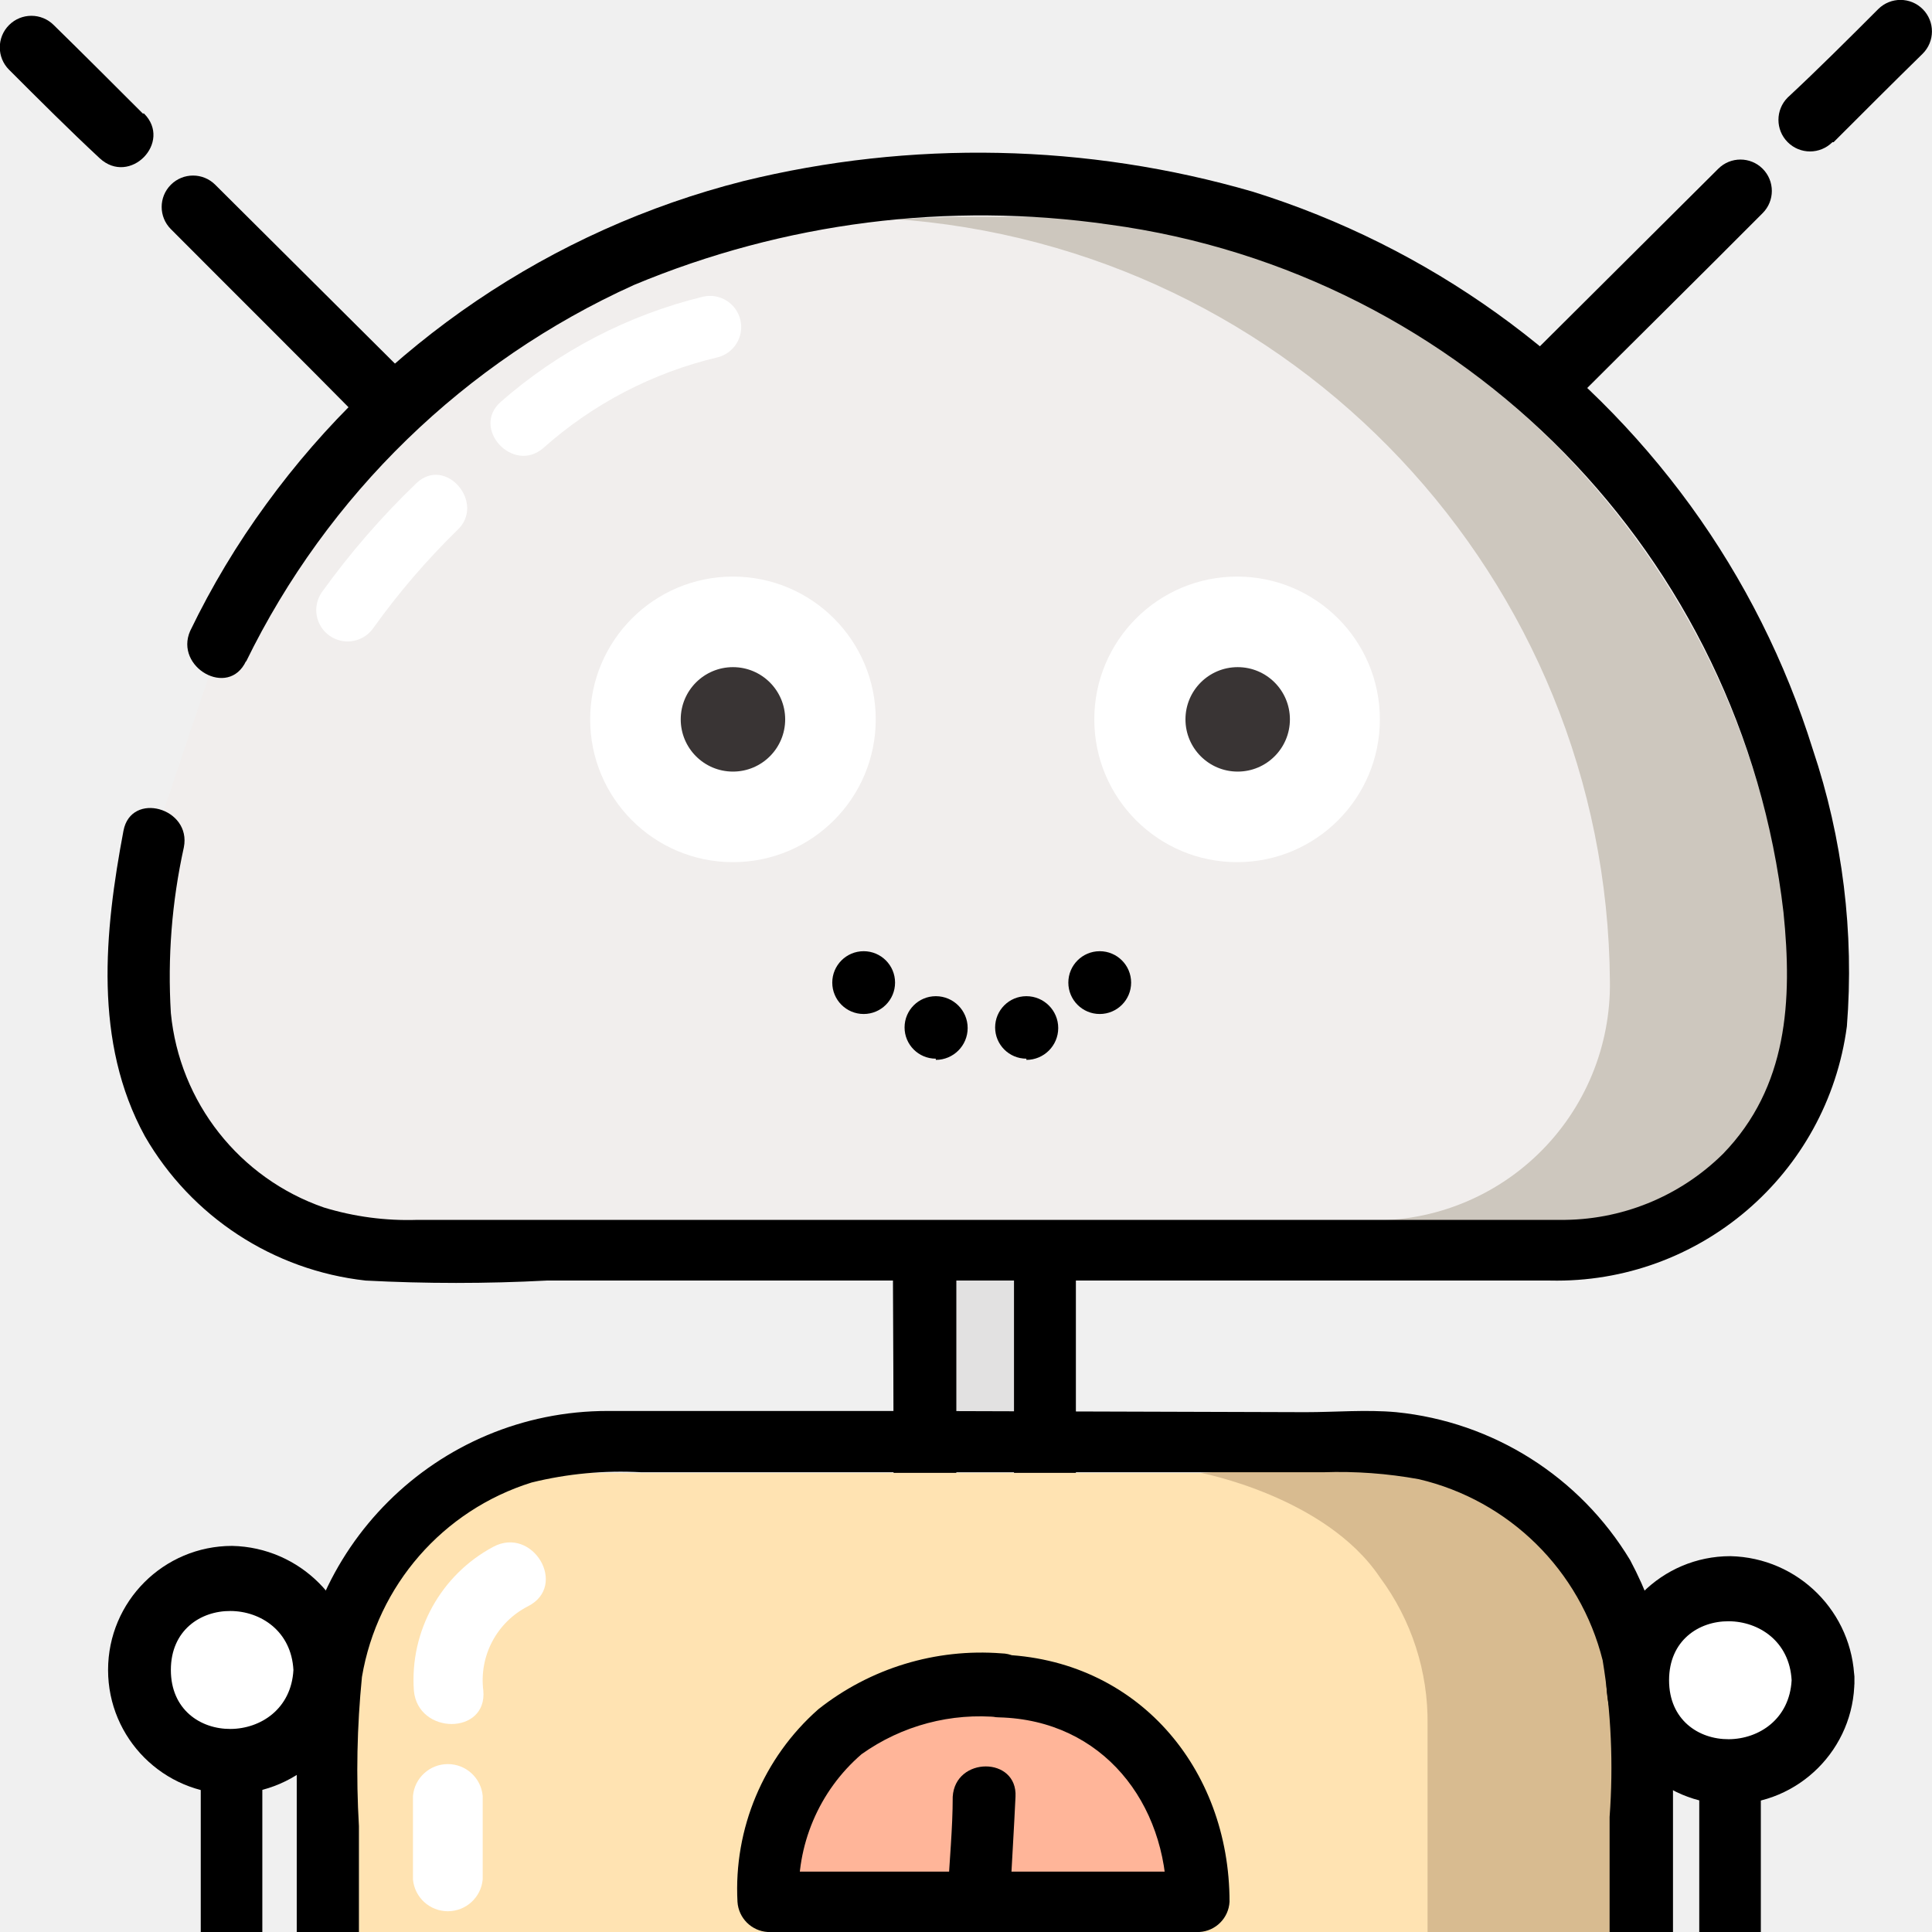
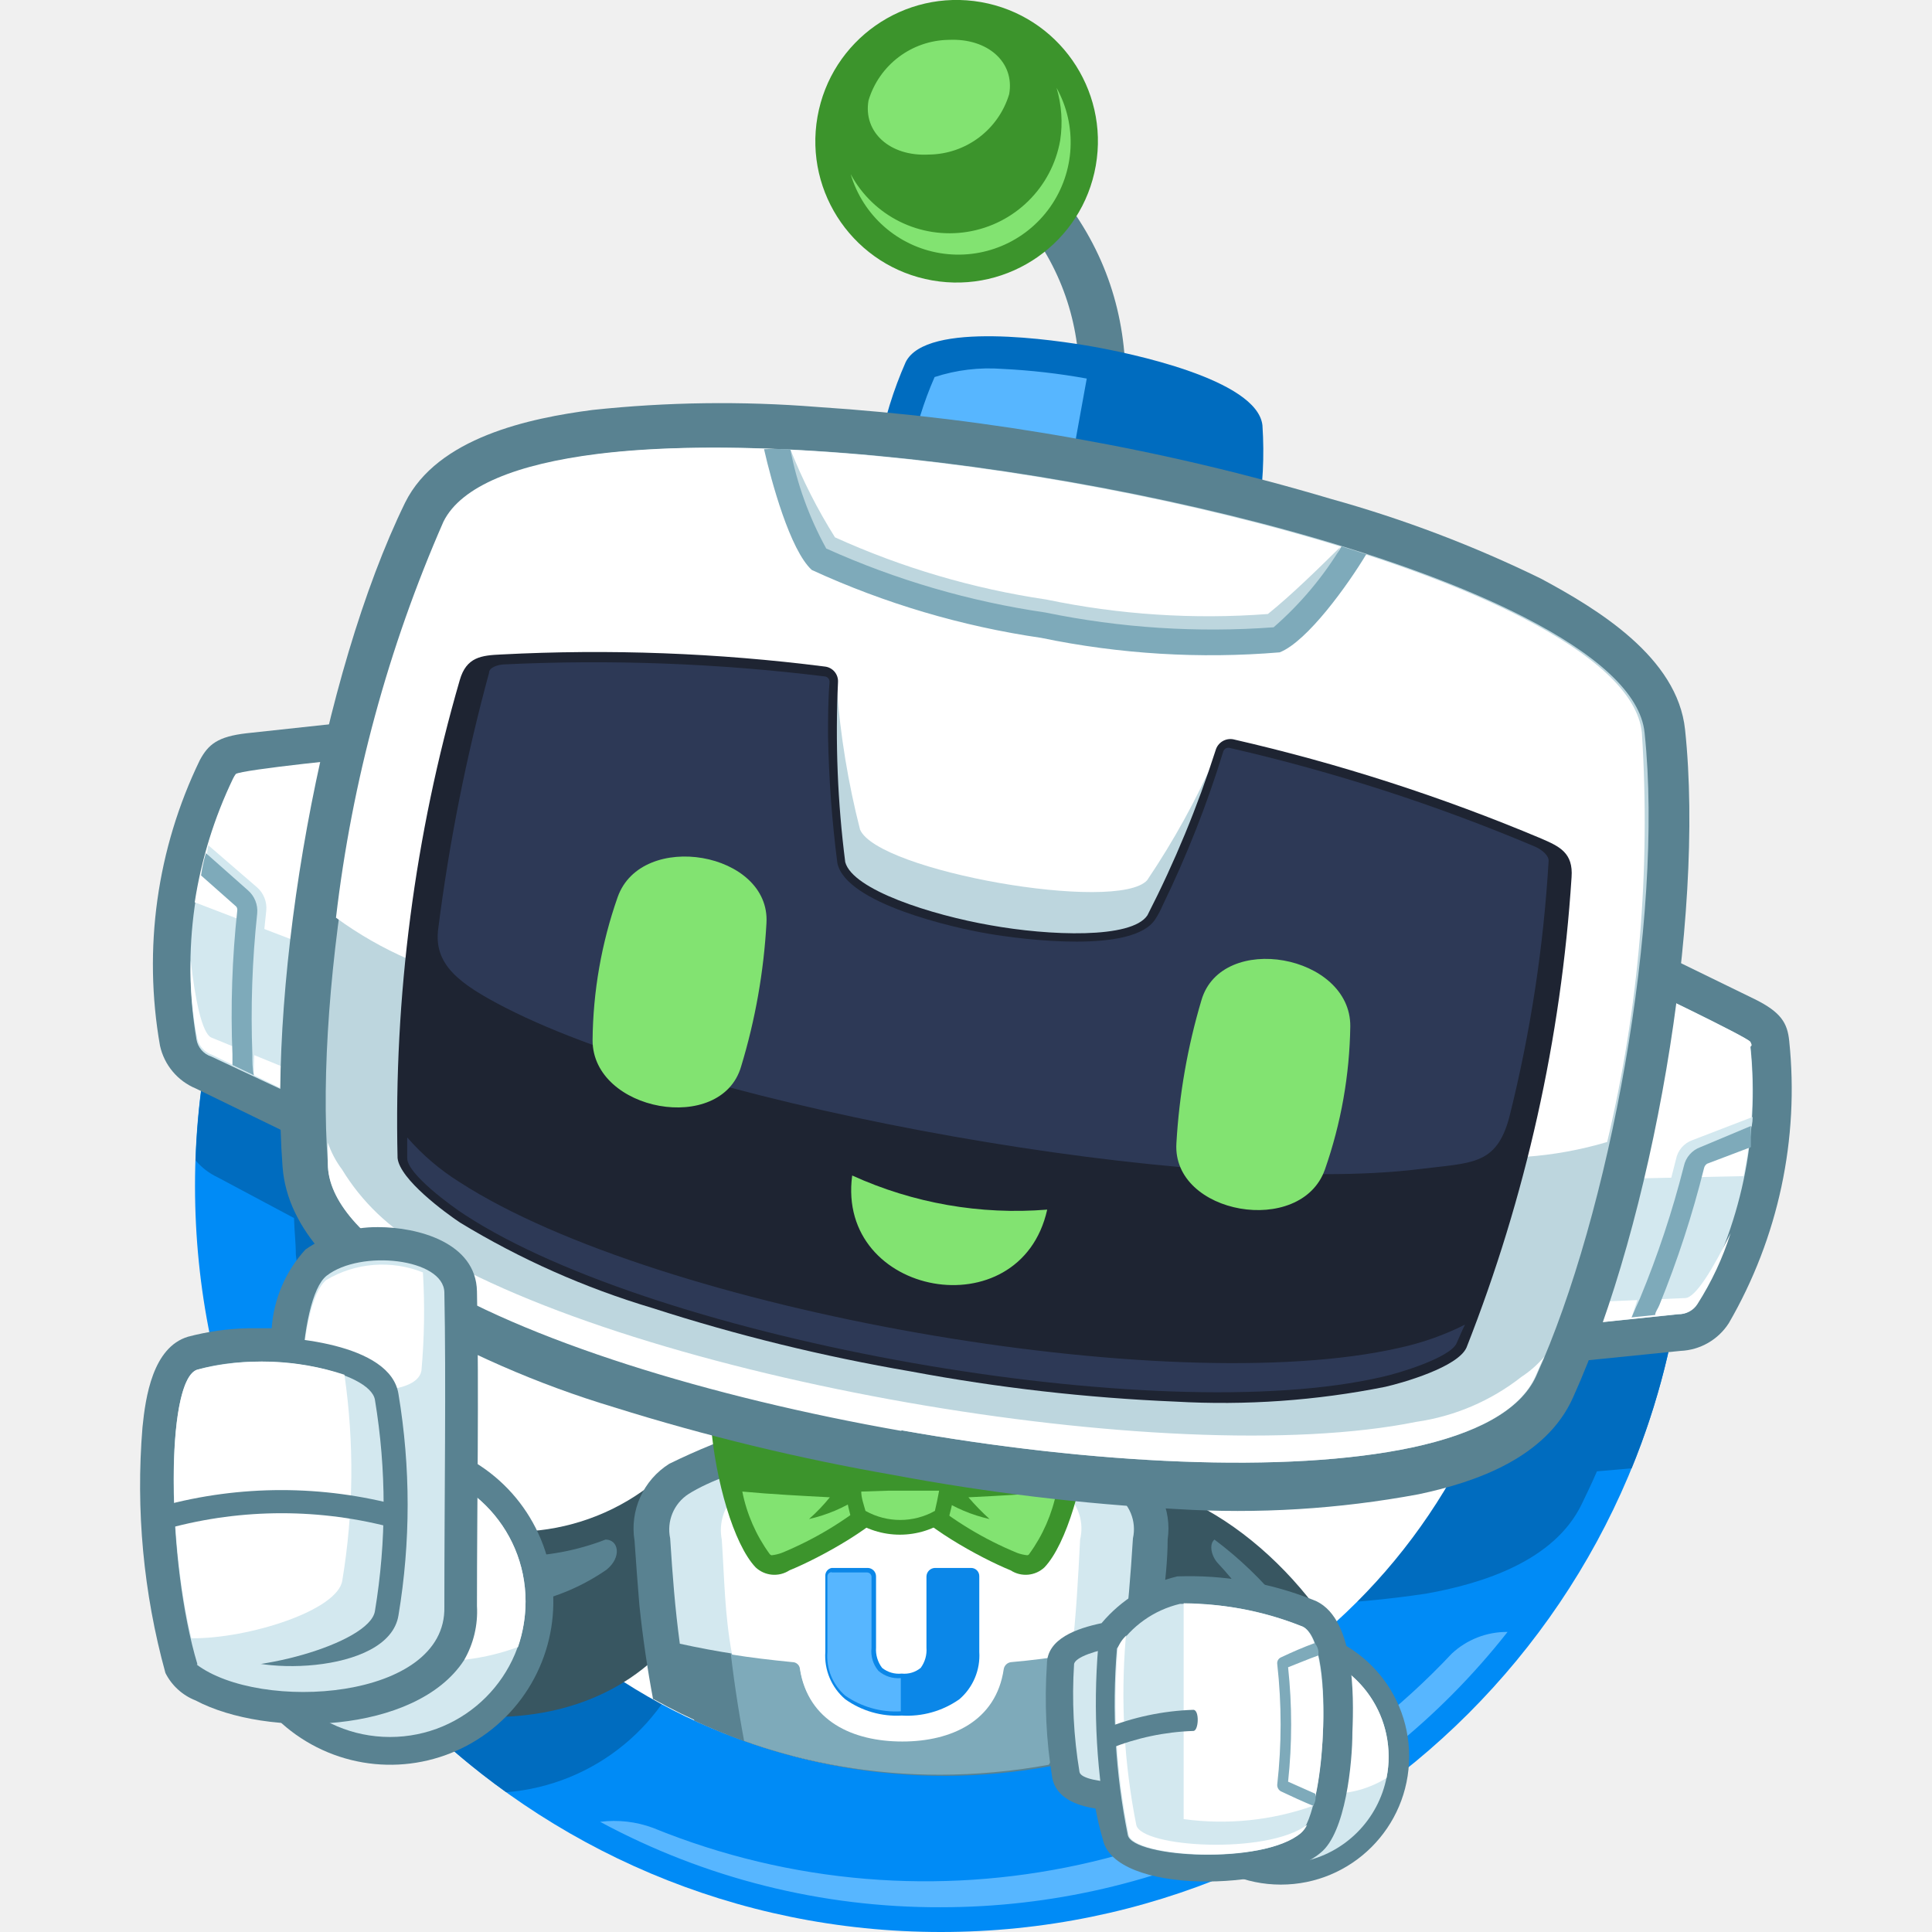
<svg xmlns="http://www.w3.org/2000/svg" viewBox="0 0 64 64">
  <defs>
-     <style>.a{isolation:isolate;}.b{fill:#e2e1e1;}.c{fill:#ffe3b2;}.d{fill:#d8bb90;}.e{fill:#ffb599;}.f{fill:#fff;}.g{fill:#f1eeed;}.h{fill:#393434;}.i{mix-blend-mode:multiply;}.j{fill:#d9d5cc;}</style>
+     <style>.cls-1{fill:none;}.cls-2{fill:#008bf6;}.cls-10,.cls-11,.cls-12,.cls-13,.cls-14,.cls-15,.cls-2,.cls-3,.cls-4,.cls-5,.cls-6,.cls-7,.cls-8,.cls-9{fill-rule:evenodd;}.cls-3{fill:#57b6ff;}.cls-4{fill:#006cbf;}.cls-5{fill:#fff;}.cls-6{fill:#385661;}.cls-7{fill:#598291;}.cls-8{fill:#d3e8ef;}.cls-9{fill:#7eaaba;}.cls-10{fill:#0b87e8;}.cls-11{fill:#3c942c;}.cls-12{fill:#82e371;}.cls-13{fill:#bdd6de;}.cls-14{fill:#1e2432;}.cls-15{fill:#2d3956;}</style>
  </defs>
-   <g class="a">
-     <path class="b" d="M32.78,56.24h-.3a1.83,1.83,0,0,1-1.82-1.82V36.89a1.82,1.82,0,0,1,1.82-1.82h.3a1.83,1.83,0,0,1,1.83,1.82V54.42A1.85,1.85,0,0,1,32.78,56.24Z" transform="translate(0)" />
-     <path d="M32.78,55.2c-1.29,0-1.1-1-1.1-2V38.76a6.32,6.32,0,0,1,.06-2.17c.42-.9,1.69-.49,1.85.32a3.47,3.47,0,0,1,0,.72V52.41c0,.76.32,2.7-.81,2.79-1.31.12-1.33,2.2,0,2.08,2-.16,2.86-1.66,2.86-3.51V37.6c0-1.75-.71-3.43-2.72-3.57a3,3,0,0,0-3.32,3.2c-.05,3.6,0,7.2,0,10.82v5.63c0,2,.95,3.6,3.18,3.6A1,1,0,0,0,32.78,55.2Z" transform="translate(0)" />
-     <path class="c" d="M17.48,48.79H47.72a5.68,5.68,0,0,1,5.68,5.68V64a0,0,0,0,1,0,0H11.79a0,0,0,0,1,0,0V54.47a5.68,5.68,0,0,1,5.68-5.68Z" />
-     <path class="d" d="M39.77,48.79s4.14.78,5.94,3.46a8,8,0,0,1,1.58,4.89V64h6.12l.37-10.4-2.11-3.31-2.77-2Z" transform="translate(0)" />
-     <path d="M30.22,46.74c-3.37,0-6.73,0-10.08,0A10.3,10.3,0,0,0,9.83,57c0,1.89,0,3.8,0,5.7,0,.44,0,.89,0,1.34h2.06V60.49a31.28,31.28,0,0,1,.1-4.94,8.17,8.17,0,0,1,5.62-6.44,12.33,12.33,0,0,1,3.63-.34h22.6A14.79,14.79,0,0,1,47,49a8.21,8.21,0,0,1,6.09,6,22,22,0,0,1,.23,5.19V64h2.1V58.18A12.26,12.26,0,0,0,54,51.68a10.24,10.24,0,0,0-7.75-4.9c-1-.09-2,0-3,0Z" transform="translate(0)" />
-     <path class="e" d="M33.18,55.81H32.07a6.63,6.63,0,0,0-6.6,6.6V63h14.3v-.55A6.62,6.62,0,0,0,33.18,55.81Z" transform="translate(0)" />
-     <path d="M33.18,54.77a8.69,8.69,0,0,0-6.07,1.85A7.94,7.94,0,0,0,24.43,63a1.07,1.07,0,0,0,1,1h14.3a1.06,1.06,0,0,0,1-1c0-4.43-3.07-8.07-7.63-8.19a1,1,0,0,0,0,2.08c3.43.09,5.55,2.84,5.55,6.11l1-1H25.47l1,1a6,6,0,0,1,2.07-4.89,6.75,6.75,0,0,1,4.6-1.22A1,1,0,0,0,33.18,54.77Z" transform="translate(0)" />
-     <path d="M33.47,62.72c.05-1.06.12-2.12.17-3.2.07-1.34-2-1.34-2.08,0,0,1.06-.11,2.12-.16,3.2-.07,1.34,2,1.34,2.07,0Z" transform="translate(0)" />
-     <circle class="f" cx="7.69" cy="55.32" r="3.07" />
-     <path d="M9.72,55.32c-.14,2.58-4.06,2.63-4.06,0s3.92-2.58,4.06,0c.06,1.34,2.14,1.34,2.07,0a4.19,4.19,0,0,0-4.1-4.11,4.11,4.11,0,1,0,0,8.22,4.17,4.17,0,0,0,4.1-4.11C11.86,54,9.78,54,9.72,55.32Z" transform="translate(0)" />
-     <path class="g" d="M7.25,21.41A26.87,26.87,0,0,1,31.38,6.19H33.5A26.84,26.84,0,0,1,60.26,32.94h0a8.54,8.54,0,0,1-8.52,8.52H13.13a8.54,8.54,0,0,1-8.51-8.52h0a27,27,0,0,1,.48-5.12" transform="translate(0)" />
-     <path d="M8.15,21.92A26.4,26.4,0,0,1,21,9.44a29.84,29.84,0,0,1,15.75-2A26,26,0,0,1,59.08,30.22c.3,2.93.14,5.79-2,8a7.57,7.57,0,0,1-5.42,2.19c-2.06,0-4.11,0-6.16,0H13.82A9.51,9.51,0,0,1,10.73,40a7.59,7.59,0,0,1-5.07-6.44,19.86,19.86,0,0,1,.43-5.49c.26-1.31-1.75-1.87-2-.55-.63,3.34-1,7,.71,10.12a9.67,9.67,0,0,0,7.31,4.78,57.17,57.17,0,0,0,6,0H51.35a9.7,9.7,0,0,0,9.83-8.42,23.11,23.11,0,0,0-1.13-9.18A27.84,27.84,0,0,0,56,16.75,28.39,28.39,0,0,0,41.5,6.35,32.64,32.64,0,0,0,24.62,6a28.07,28.07,0,0,0-15.8,10.7,27,27,0,0,0-2.52,4.2c-.53,1.2,1.27,2.24,1.85,1Z" transform="translate(0)" />
-     <path d="M28.61,33.59a1,1,0,0,0,0-2.08,1,1,0,0,0,0,2.08Z" transform="translate(0)" />
-     <path d="M31,35.11A1,1,0,0,0,31,33a1,1,0,0,0,0,2.07Z" transform="translate(0)" />
-     <path d="M34,35.11A1,1,0,0,0,34,33a1,1,0,0,0,0,2.07Z" transform="translate(0)" />
-     <path d="M36.43,33.59a1,1,0,0,0,0-2.08,1,1,0,0,0,0,2.08Z" transform="translate(0)" />
-     <circle class="f" cx="40.98" cy="23.83" r="4.73" />
-     <path class="h" d="M41,25.56a1.73,1.73,0,0,0,0-3.46,1.73,1.73,0,0,0,0,3.46Z" transform="translate(0)" />
-     <circle class="f" cx="24.28" cy="23.83" r="4.73" />
-     <path class="h" d="M24.28,25.56a1.73,1.73,0,0,0,0-3.46,1.73,1.73,0,0,0,0,3.46Z" transform="translate(0)" />
-     <path d="M4.73,3.76c-1-1-2-2-2.95-2.93A1,1,0,0,0,.3,2.31c1,1,2,2,3,2.93s2.42-.53,1.47-1.48Z" transform="translate(0)" />
-     <path d="M13.52,12.48,7.13,6.12A1,1,0,0,0,5.66,7.59C7.78,9.72,9.92,11.84,12.05,14c.94.95,2.42-.53,1.47-1.48Z" transform="translate(0)" />
-     <path d="M60.74,4.71c1-1,2-2,2.95-2.93A1,1,0,0,0,62.22.3c-1,1-2,2-3,2.93a1,1,0,0,0,1.48,1.48Z" transform="translate(0)" />
-     <path d="M52,13.43c2.12-2.12,4.27-4.24,6.39-6.37a1,1,0,0,0-1.47-1.47L50.48,12c-.95,1,.53,2.43,1.47,1.48Z" transform="translate(0)" />
-     <path class="f" d="M23.28,9.83a15.87,15.87,0,0,0-6.69,3.48c-1,.88.41,2.4,1.41,1.53a13.26,13.26,0,0,1,5.76-3A1,1,0,0,0,23.28,9.83Z" transform="translate(0)" />
-     <path class="f" d="M13.8,16a26.3,26.3,0,0,0-3.14,3.62,1,1,0,0,0,1.71,1.18,24.34,24.34,0,0,1,2.77-3.23C16.11,16.68,14.77,15.09,13.8,16Z" transform="translate(0)" />
-     <g class="i">
-       <path class="j" d="M59.26,32.48A8.19,8.19,0,0,1,57,38.37a7.92,7.92,0,0,1-5.77,2.05l-6.07,0a7.81,7.81,0,0,0,8.17-7.92A25.5,25.5,0,0,0,29.55,7.25c.65,0,1.66-.07,2.33-.07h1.76C47.73,7.18,58.92,19.1,59.26,32.48Z" transform="translate(0)" />
+   <g id="Layer_2" data-name="Layer 2">
+     <rect class="cls-1" width="64" height="64" />
+   </g>
+   <g id="Layer_3" data-name="Layer 3">
+     <g id="Circle">
+       <path class="cls-2" d="M31.17,14.58A24.71,24.71,0,1,1,6.46,39.29,24.7,24.7,0,0,1,31.17,14.58Z" />
+       <path class="cls-3" d="M19.88,60.35a3.7,3.7,0,0,1,1.75.2,23.92,23.92,0,0,0,26.46-5.77,2.67,2.67,0,0,1,1.85-.72,23.88,23.88,0,0,1-18.78,9.12A23.59,23.59,0,0,1,19.88,60.35Z" />
+       <path class="cls-4" d="M31.21,14.58c.75,0,1.5.05,2.25.11a4.49,4.49,0,0,1-1.79,0A2.6,2.6,0,0,1,31.21,14.58ZM16.77,59.37A24.65,24.65,0,0,1,7.84,47.45l.51,0a4.09,4.09,0,0,1,.78,0,4,4,0,0,1,1-2.46,3.07,3.07,0,0,1,1.09-.53,4.66,4.66,0,0,1-1.42-2.9c0-.39-.05-.79-.06-1.21L7.21,39a2.13,2.13,0,0,1-.73-.56A24.55,24.55,0,0,1,9.31,27.77l2.21-.19a38.05,38.05,0,0,1,1.84-5.41A24.93,24.93,0,0,1,18.61,18c.61-.11,1.2-.18,1.73-.23a43.66,43.66,0,0,1,7.41.08c.9.07,1.79.18,2.68.28a7.25,7.25,0,0,1,.39-.88c.61-1.17,3.89-.76,5.44-.48A7.19,7.19,0,0,0,35.83,15c.56.1,1.1.23,1.65.36a9.07,9.07,0,0,1,.26,1.71c1.64.4,4.23,1.19,4.36,2.36,0,.3,0,.63,0,1q1.31.34,2.58.75A48.12,48.12,0,0,1,49.77,23a24.72,24.72,0,0,1,4.28,25.64l-1.15.1c-.16.38-.35.76-.51,1.1-.91,1.86-3.24,2.61-5.14,2.95a34.41,34.41,0,0,1-7.92.27,74.41,74.41,0,0,1-9.4-1.24,74.23,74.23,0,0,1-9.19-2.38,39.13,39.13,0,0,1-5.21-2.1c0,1.44,0,2.87,0,4.31a5.07,5.07,0,0,1,1.8,2,7,7,0,0,0,4-1.68c.61-.5,2.34.24,1.63,2.31A7,7,0,0,1,16.77,59.37Z" />
+       <path class="cls-5" d="M31.17,19.78a19.5,19.5,0,1,1-19.51,19.5A19.51,19.51,0,0,1,31.17,19.78Z" />
    </g>
-     <path class="f" d="M16.34,51.24A5,5,0,0,0,13.71,56c.13,1.48,2.44,1.48,2.3,0a2.75,2.75,0,0,1,1.48-2.79C18.83,52.53,17.65,50.54,16.34,51.24Z" transform="translate(0)" />
-     <path class="f" d="M13.68,59.49v2.77a1.16,1.16,0,0,0,2.31,0V59.49A1.16,1.16,0,0,0,13.68,59.49Z" transform="translate(0)" />
-     <circle class="f" cx="57.32" cy="55.66" r="3.07" />
-     <path d="M59.35,55.66c-.14,2.58-4.06,2.63-4.06,0s3.92-2.58,4.06,0c.07,1.34,2.15,1.34,2.08,0a4.2,4.2,0,0,0-4.11-4.11,4.11,4.11,0,1,0,4.11,4.11C61.5,54.32,59.42,54.32,59.35,55.66Z" transform="translate(0)" />
-     <path d="M7.69,57.55h0a1,1,0,0,1,1,1V64a0,0,0,0,1,0,0H6.65a0,0,0,0,1,0,0V58.58A1,1,0,0,1,7.69,57.55Z" />
-     <path d="M57.33,57.89h0a1,1,0,0,1,1,1V64a0,0,0,0,1,0,0H56.29a0,0,0,0,1,0,0V58.92A1,1,0,0,1,57.33,57.89Z" />
+     <g id="Arm_-_Right" data-name="Arm - Right">
+       <path class="cls-6" d="M22.18,48.65a7.37,7.37,0,0,1-8.48,1.29l-2.78,5.55C14.89,57.68,22,58,24,51,24.69,48.77,22.8,48.09,22.18,48.65Z" />
+       <path class="cls-6" d="M22.72,49.34a8.15,8.15,0,0,1-8.6,1.71l-2,4.05a10.84,10.84,0,0,0,4.51.89,6.68,6.68,0,0,0,6.6-5.21,1.38,1.38,0,0,0-.11-1.25A.52.52,0,0,0,22.72,49.34Z" />
+       <path class="cls-7" d="M20.06,51a8.24,8.24,0,0,1-5.95,0l-.83,1.68A7.07,7.07,0,0,0,20.09,52C20.61,51.58,20.49,51,20.06,51Z" />
+     </g>
+     <g id="Arm_-_Left" data-name="Arm - Left">
+       <path class="cls-6" d="M37.09,52a9.85,9.85,0,0,1,3.48,5.68l4.72-1.29c-1.22-3.54-4.75-7-8.19-7.32Z" />
+       <path class="cls-6" d="M38,51.57a10.7,10.7,0,0,1,3.23,5l2.92-.79a11.32,11.32,0,0,0-6-6Z" />
+       <path class="cls-7" d="M42.75,56.15l1.36-.37A12.64,12.64,0,0,0,40.23,51c-.19.16-.1.55.11.78A10,10,0,0,1,42.75,56.15Z" />
+     </g>
+     <path class="cls-7" d="M24.09,57.46c0-.4-.07-.81-.1-1.22a1.69,1.69,0,0,1,.76-1.69,13.94,13.94,0,0,1,3.9-1.27l1-.22.16,0,.16,0,1,.22a14,14,0,0,1,3.89,1.27,1.69,1.69,0,0,1,.76,1.69c0,.47-.06.94-.11,1.41,0,.21,0,.43-.06.65a19.71,19.71,0,0,1-4.37.49A19.32,19.32,0,0,1,24.09,57.46Z" />
+     <path class="cls-8" d="M24.91,57.76c-.06-.51-.09-1-.13-1.58a.92.92,0,0,1,.4-1,18.16,18.16,0,0,1,4.69-1.38,18.07,18.07,0,0,1,4.68,1.38.93.93,0,0,1,.39,1c0,.81-.1,1.51-.2,2.28a20,20,0,0,1-3.56.33A19.26,19.26,0,0,1,24.91,57.76Z" />
+     <path class="cls-5" d="M26,54.82a30.12,30.12,0,0,1,3.84-1v4.93a18.87,18.87,0,0,1-3.57-.58C26.18,57.05,26.09,55.93,26,54.82Z" />
+     <path class="cls-7" d="M21.64,56.32c-.19-1-.35-2.09-.46-3.15-.06-.71-.11-1.42-.16-2.13a2.53,2.53,0,0,1,1.15-2.55A21.76,21.76,0,0,1,28,46.59l1.58-.34.25,0,.24,0,1.57.34a22.17,22.17,0,0,1,5.87,1.9A2.52,2.52,0,0,1,38.68,51c0,.71-.09,1.42-.16,2.13a35.74,35.74,0,0,1-.73,4.48,19.48,19.48,0,0,1-16.15-1.33Z" />
+     <path class="cls-7" d="M23,57a35.38,35.38,0,0,1-.78-6,1.4,1.4,0,0,1,.61-1.47c1.36-.86,4.38-1.54,7.06-2.11,2.66.57,5.69,1.25,7.06,2.11a1.39,1.39,0,0,1,.6,1.47,34.86,34.86,0,0,1-1,6.93s0,.1-.07.19A19.6,19.6,0,0,1,23,57Z" />
+     <path class="cls-9" d="M24.65,57.67A43,43,0,0,1,23.93,51a1.6,1.6,0,0,1,.45-1.48c1.05-.85,3.4-1.53,5.48-2.1,2.07.57,4.41,1.25,5.46,2.1A1.58,1.58,0,0,1,35.78,51,45.53,45.53,0,0,1,35,57.87a1.49,1.49,0,0,1-.26.59,20.34,20.34,0,0,1-3.6.33A19.27,19.27,0,0,1,24.65,57.67Z" />
+     <path class="cls-8" d="M22.52,54.45c-.16-1.19-.24-2.24-.32-3.49a1.4,1.4,0,0,1,.61-1.47c1.36-.86,4.38-1.54,7.06-2.11,2.66.57,5.69,1.25,7.06,2.11a1.39,1.39,0,0,1,.6,1.47c-.08,1.25-.16,2.31-.32,3.49a29.27,29.27,0,0,1-3.72.57.29.29,0,0,0-.25.23,2.55,2.55,0,0,1-.93,1.66,3.75,3.75,0,0,1-2.43.72,3.85,3.85,0,0,1-2.46-.72,2.53,2.53,0,0,1-.92-1.66.26.26,0,0,0-.25-.23A28.89,28.89,0,0,1,22.52,54.45Z" />
+     <path class="cls-5" d="M29.86,47.38h0c2.07.57,4.41,1.25,5.46,2.11A1.55,1.55,0,0,1,35.78,51c-.07,1.37-.13,2.49-.28,3.81-.64.1-1.31.19-2,.25a.28.28,0,0,0-.25.23c-.25,1.72-1.73,2.4-3.36,2.4s-3.12-.67-3.39-2.4a.25.25,0,0,0-.25-.23c-.71-.07-1.39-.15-2-.25C24,53.45,24,52.32,23.91,51a1.61,1.61,0,0,1,.46-1.47C25.45,48.63,27.79,48,29.86,47.38Z" />
+     <path class="cls-10" d="M27.55,51.94h1.2a.28.28,0,0,1,.27.28v2.36a1,1,0,0,0,.2.67.89.89,0,0,0,.65.19.85.85,0,0,0,.63-.19,1,1,0,0,0,.19-.67V52.22a.29.29,0,0,1,.28-.28h1.2a.27.27,0,0,1,.27.28v2.5a1.91,1.91,0,0,1-.66,1.57,3,3,0,0,1-1.91.54A2.93,2.93,0,0,1,28,56.29a1.89,1.89,0,0,1-.66-1.57v-2.5A.26.26,0,0,1,27.55,51.94Z" />
+     <path class="cls-3" d="M27.55,52.08a.14.14,0,0,0-.14.14v2.5A1.72,1.72,0,0,0,28,56.17a2.92,2.92,0,0,0,1.84.52v-1.1a1,1,0,0,1-.74-.24,1,1,0,0,1-.23-.76V52.23a.15.15,0,0,0-.14-.14H27.55Z" />
+     <g id="Bow_Tie" data-name="Bow Tie">
+       <path class="cls-11" d="M30.5,47.19l-.61,2.42c.52.87,2.58,2,3.59,2.41a.91.91,0,0,0,1.12-.1c.73-.77,1.34-2.89,1.49-4.73Z" />
+       <path class="cls-11" d="M35.42,47.19c0,.38-.08.75-.13,1.1a7.48,7.48,0,0,1-1.16,3.18.09.09,0,0,1-.07.05,1.4,1.4,0,0,1-.34-.08,11.14,11.14,0,0,1-3.13-1.95l.57-2.3Z" />
+       <path class="cls-12" d="M35,49.41a5.25,5.25,0,0,1-.9,2.06.09.09,0,0,1-.07.05,1.4,1.4,0,0,1-.34-.08,11.55,11.55,0,0,1-3-1.81h.45a5,5,0,0,0,1.64.69,8.16,8.16,0,0,1-.7-.72C33.08,49.55,34.06,49.5,35,49.41Z" />
+       <path class="cls-11" d="M29.14,47.19l.6,2.42c-.51.87-2.58,2-3.59,2.41a.91.91,0,0,1-1.12-.1c-.73-.77-1.33-2.89-1.48-4.73Z" />
+       <path class="cls-11" d="M24.21,47.19c0,.38.08.75.14,1.1a7.61,7.61,0,0,0,1.15,3.18.12.12,0,0,0,.07.05,1.3,1.3,0,0,0,.34-.08,11,11,0,0,0,3.14-1.95l-.58-2.3Z" />
+       <path class="cls-12" d="M24.59,49.41a5.25,5.25,0,0,0,.9,2.06.12.12,0,0,0,.07.05,1.4,1.4,0,0,0,.34-.08,11.59,11.59,0,0,0,3-1.81h-.46a5.08,5.08,0,0,1-1.64.69,6,6,0,0,0,.69-.72C26.54,49.55,25.56,49.5,24.59,49.41Z" />
+       <path class="cls-11" d="M31.88,47.19a14.14,14.14,0,0,1-.46,3.13,2.76,2.76,0,0,1-3.22,0,14.75,14.75,0,0,1-.46-3.13Z" />
+       <path class="cls-11" d="M28.29,47.42a14.63,14.63,0,0,0,.38,2.63,2.35,2.35,0,0,0,2.3,0,14.61,14.61,0,0,0,.37-2.63Z" />
+       <path class="cls-12" d="M28.53,49.41c0,.21.08.42.14.64a2.35,2.35,0,0,0,2.3,0c.05-.22.1-.44.14-.67l-1.65,0Z" />
+     </g>
+     <g id="Head">
+       <path class="cls-7" d="M8.17,24.29,14,23.66,12,38.74,6.49,36.06A2,2,0,0,1,5.3,34.64a15.52,15.52,0,0,1,1.32-9.46C6.9,24.66,7.21,24.4,8.17,24.29Z" />
+       <path class="cls-8" d="M11.05,36.9l1.54-11.81c-.51,0-4.59.43-4.77.57,0,0-.06.11-.09.15a14.34,14.34,0,0,0-1.22,8.63A.72.72,0,0,0,7,35Z" />
+       <path class="cls-5" d="M11.05,36.9l.1-.83L7,34.37c-.31-.14-.54-1.28-.68-2.54a11.37,11.37,0,0,0,.22,2.59.74.74,0,0,0,.48.52Zm.64-5,.89-6.83c-.52,0-4.6.43-4.77.57a1,1,0,0,0-.09.15,14.61,14.61,0,0,0-1.27,4.1Z" />
+       <path class="cls-8" d="M6.9,28l1.61,1.39a.91.91,0,0,1,.31.78c-.17,1.67-.37,3.27-.42,5.49A33.94,33.94,0,0,1,8.14,30a.16.16,0,0,0-.05-.16L7,28.84l-.14-.58A2.64,2.64,0,0,1,6.9,28Z" />
+       <path class="cls-9" d="M6.82,28.26l1.39,1.23a.9.9,0,0,1,.31.77,32.41,32.41,0,0,0-.16,4.67c0,.23,0,.47.05.69l-.71-.34c0-.11,0-.24,0-.35a32.31,32.31,0,0,1,.16-4.77A.16.16,0,0,0,7.79,30L6.66,29A5.3,5.3,0,0,1,6.82,28.26Z" />
+       <path class="cls-7" d="M33.77,5c4,3.6,4.25,8.19,2.43,13l-1.43-.55c1.59-4.22,1.49-8.16-2-11.33Z" />
+       <path class="cls-11" d="M32.5.07a4.68,4.68,0,1,1-5.42,3.8A4.68,4.68,0,0,1,32.5.07Z" />
+       <path class="cls-11" d="M32.33,1A3.72,3.72,0,1,1,28,4,3.71,3.71,0,0,1,32.33,1Z" />
+       <path class="cls-12" d="M35,2.91a3.72,3.72,0,1,1-6.82,2.86,3.72,3.72,0,0,0,6.94-1.12A4,4,0,0,0,35,2.91ZM31.43,1.32c1.3-.06,2.19.75,2,1.8a2.81,2.81,0,0,1-2.66,2c-1.29.07-2.18-.74-2-1.79A2.82,2.82,0,0,1,31.43,1.32Z" />
+       <path class="cls-4" d="M34.58,20.64c-1.28-.23-5.52-1.11-5.67-2.78A13,13,0,0,1,30,12c.68-1.39,5-.73,6.19-.52s5.46,1.08,5.63,2.61a12.9,12.9,0,0,1-1,5.91C40.14,21.48,35.85,20.86,34.58,20.64Z" />
+       <path class="cls-4" d="M40.75,14.22c-.44-.78-3.86-1.53-4.74-1.68a22,22,0,0,0-2.8-.32,5.76,5.76,0,0,0-2.24.27,11.75,11.75,0,0,0-1,5.26c.08.38,1.65,1,2,1.11,1.81.62,5.31,1.26,7.2.87a2.05,2.05,0,0,0,.63-.23A11.88,11.88,0,0,0,40.75,14.22Z" />
+       <path class="cls-3" d="M36,12.54a21.61,21.61,0,0,0-2.8-.32,5.81,5.81,0,0,0-2.24.27,12,12,0,0,0-1,5.26c.05.14.4.38.52.46a13.67,13.67,0,0,0,4.25,1.33Z" />
+       <path class="cls-7" d="M58.13,33.1l-5.29-2.58-3.3,14.85,6.13-.62a2,2,0,0,0,1.6-.92,15.45,15.45,0,0,0,2-9.35C59.21,33.89,59,33.53,58.13,33.1Z" />
+       <path class="cls-8" d="M51.13,44l2.58-11.64c.46.22,4.18,2,4.28,2.16a1.16,1.16,0,0,1,0,.18,14.2,14.2,0,0,1-1.8,8.51.71.71,0,0,1-.62.33Z" />
+       <path class="cls-5" d="M51.13,44l.18-.81L55.82,43c.35,0,.94-1,1.51-2.15a10,10,0,0,1-1.1,2.35.71.71,0,0,1-.62.33Zm1.08-4.92,1.49-6.73c.45.22,4.18,2,4.28,2.16s0,.14,0,.17a14.35,14.35,0,0,1-.22,4.28Z" />
+       <path class="cls-8" d="M58.06,37l-2,.77a.84.84,0,0,0-.54.63c-.42,1.63-.78,3.19-1.49,5.3A35.12,35.12,0,0,0,56.2,38.5a.17.17,0,0,1,.1-.13l1.41-.57.32-.5A1.84,1.84,0,0,0,58.06,37Z" />
+       <path class="cls-9" d="M58,37.3,56.33,38a.86.86,0,0,0-.55.63A32,32,0,0,1,54.33,43c-.1.22-.19.42-.28.64l.78-.08c0-.1.1-.22.14-.33a33.55,33.55,0,0,0,1.48-4.54.23.23,0,0,1,.1-.14L58,38C58,37.81,58,37.56,58,37.3Z" />
+       <path class="cls-7" d="M29.59,48.86a72.28,72.28,0,0,1-9.24-2.24,32.78,32.78,0,0,1-7.28-3.19c-1.65-1-3.55-2.61-3.71-4.78-.48-6.33,1.29-16.33,4.06-22,1.07-2.16,4.13-2.8,6.21-3.07a40.09,40.09,0,0,1,7.43-.1,77.18,77.18,0,0,1,8.59,1.05,76.64,76.64,0,0,1,8.45,2,40.56,40.56,0,0,1,6.95,2.64c1.86,1,4.52,2.6,4.77,5,.67,6.32-1.09,16.32-3.71,22.12-.89,2-3.22,2.81-5.12,3.21a32.65,32.65,0,0,1-8,.49A71.55,71.55,0,0,1,29.59,48.86Z" />
+       <path class="cls-13" d="M29.86,47.38c-6.32-1.11-12.5-3-16-5.22-1.81-1.14-3-2.38-3-3.63-.44-5.87,1.2-15.65,3.92-21.25.59-1.19,2.46-1.91,5.08-2.24,4-.5,9.88-.08,15.62.93s11.37,2.61,15,4.47c2.36,1.21,3.87,2.51,4,3.84.65,6.18-1.17,15.95-3.59,21.3-.52,1.15-2,1.92-4.11,2.37C42.62,48.83,36.17,48.5,29.86,47.38Z" />
+       <path class="cls-5" d="M11.13,30.4a46,46,0,0,1,3.56-13.12c.59-1.19,2.46-1.91,5.08-2.24,4-.5,9.88-.08,15.62.93s11.37,2.61,15,4.47c2.36,1.21,3.87,2.51,4,3.84a46,46,0,0,1-1.15,13.55,12.61,12.61,0,0,1-2.69.49c-.37,0-.76.07-1.16.08a36,36,0,0,0,1.86-9.82c0-.62-.4-.81-1-1a69.79,69.79,0,0,0-9.39-2.82.55.55,0,0,0-.59.28A26.31,26.31,0,0,1,38,29.16c-1,1.09-8.93-.3-9.51-1.68a27.17,27.17,0,0,1-.77-4.69.53.53,0,0,0-.46-.45,68.12,68.12,0,0,0-9.78-.58c-.63,0-1.1,0-1.29.63a36.59,36.59,0,0,0-1.6,9.87l-1.05-.48A12.5,12.5,0,0,1,11.13,30.4Zm18.73,17c-6.32-1.11-12.5-3-16-5.22-1.81-1.14-3-2.38-3-3.63,0-.23,0-.46,0-.7a3.2,3.2,0,0,0,.47.89A7.21,7.21,0,0,0,14,41.3c3.56,2.19,9.74,4.05,16.06,5.16s12.76,1.47,16.86.64a7.32,7.32,0,0,0,3.48-1.49,3.54,3.54,0,0,0,.76-.67c-.11.21-.2.43-.29.64-.51,1.15-2,1.92-4.1,2.37C42.62,48.83,36.17,48.5,29.86,47.38Z" />
+       <path class="cls-13" d="M26.18,14.88a17.72,17.72,0,0,0,1.48,2.92,26.24,26.24,0,0,0,7,2.06,26.27,26.27,0,0,0,7.34.48c.75-.6,1.67-1.5,2.4-2.22a8.06,8.06,0,0,1-2.21,3.05,26.65,26.65,0,0,1-7.66-.46,26.05,26.05,0,0,1-7.36-2.19A11.39,11.39,0,0,1,26.18,14.88Z" />
+       <path class="cls-9" d="M26.18,14.88a11.25,11.25,0,0,0,1.19,3.29,27.19,27.19,0,0,0,7.26,2.12,27.44,27.44,0,0,0,7.56.49,11.25,11.25,0,0,0,2.25-2.68l.82.26c-.6,1-1.95,2.89-2.87,3.25a27.6,27.6,0,0,1-7.9-.48,27.75,27.75,0,0,1-7.6-2.25c-.72-.66-1.34-2.94-1.58-4C25.59,14.86,25.88,14.88,26.18,14.88Z" />
+       <path class="cls-14" d="M32.81,30.65c1.94.35,4.68.46,5.2-.33a36.13,36.13,0,0,0,2.26-5.47.51.51,0,0,1,.58-.36,61.87,61.87,0,0,1,10.21,3.29c.6.26,1.06.47,1,1.28a51.6,51.6,0,0,1-3.48,15.58c-.29.65-2.12,1.17-2.69,1.3a27.47,27.47,0,0,1-6.95.49,61.58,61.58,0,0,1-8.77-1,61.79,61.79,0,0,1-8.56-2.1,27.28,27.28,0,0,1-6.37-2.83c-.48-.32-2-1.43-2.07-2.14a52.39,52.39,0,0,1,2.06-15.83c.22-.77.72-.82,1.38-.85a60.07,60.07,0,0,1,10.71.4.49.49,0,0,1,.44.52A34.22,34.22,0,0,0,28,28.56C28.25,29.48,30.86,30.31,32.81,30.65Z" />
+       <path class="cls-15" d="M51.3,28.52A46,46,0,0,1,50,37c-.43,1.62-1.25,1.51-3,1.73-7.28.9-23.71-2-30.24-5.34-1.58-.81-2.41-1.45-2.24-2.65a62.23,62.23,0,0,1,1.68-8.45c0-.19.31-.27.48-.28a62.49,62.49,0,0,1,10.66.4.18.18,0,0,1,.14.18c-.05.6-.05,1.2-.05,1.8a38.49,38.49,0,0,0,.31,4.21c.3,1.33,3.82,2.13,5,2.33s4.8.66,5.53-.48a3,3,0,0,0,.25-.47,35.27,35.27,0,0,0,2-5.08.18.18,0,0,1,.19-.13,61,61,0,0,1,10.15,3.28C51.08,28.15,51.31,28.34,51.3,28.52ZM13.49,37.68c0,.24,0,.47,0,.69,0,.52,1.48,1.6,1.92,1.88,6.4,4.17,22.94,7.1,30.38,5.36.52-.11,2.24-.63,2.46-1.11.09-.2.18-.42.28-.62a9.15,9.15,0,0,1-2.18.77c-7.63,1.74-24.53-1.24-31.11-5.48A7.78,7.78,0,0,1,13.49,37.68Z" />
+       <path class="cls-12" d="M20.46,29.72a14.69,14.69,0,0,0-.83,4.74c0,2.36,4.26,3.14,4.92.87a20.15,20.15,0,0,0,.84-4.75C25.53,28.22,21.25,27.48,20.46,29.72ZM44.73,34a15,15,0,0,1-.84,4.74c-.79,2.24-5.07,1.5-4.92-.87a20.76,20.76,0,0,1,.83-4.74C40.47,30.85,44.75,31.62,44.73,34Z" />
+       <path class="cls-12" d="M34.69,40.07c-.89,4-7,2.89-6.46-1.13A13.05,13.05,0,0,0,34.69,40.07Z" />
+     </g>
+     <g id="Hand_-_Right" data-name="Hand - Right">
+       <path class="cls-7" d="M12.92,47.66a5.4,5.4,0,1,1-5.39,5.39A5.4,5.4,0,0,1,12.92,47.66Z" />
+       <path class="cls-8" d="M12.92,48.56a4.49,4.49,0,1,1-4.49,4.49A4.49,4.49,0,0,1,12.92,48.56Z" />
+       <path class="cls-5" d="M12.92,48.56a4.49,4.49,0,0,1,4.49,4.49,4.69,4.69,0,0,1-.25,1.51,7.63,7.63,0,0,1-2.71.47c-2.76,0-5.09-1.37-5.84-3.24A4.5,4.5,0,0,1,12.92,48.56Z" />
+       <path class="cls-7" d="M9,44a4.3,4.3,0,0,1,1.12-2.61,4.15,4.15,0,0,1,2.4-.74c1.32,0,3.25.51,3.28,2.13.07,3.47,0,7,0,10.42A3.21,3.21,0,0,1,15.37,55c-1.6,2.45-6.53,2.58-8.89,1.33a1.89,1.89,0,0,1-1-.91,23.4,23.4,0,0,1-.76-8.14c.1-1,.34-2.65,1.51-3A8.53,8.53,0,0,1,8.2,44Z" />
+       <path class="cls-7" d="M9.64,49.42c-.71-1.83-.75-6.7.66-7.81s5.19-.82,5.25,1.17c.07,3.48,0,6.95,0,10.43.08,3.81-6.2,4.36-9,2.9a1.63,1.63,0,0,1-.83-.75Z" />
+       <path class="cls-8" d="M10.6,49.51c-.94-1.56-.74-6.5.22-7.25,1.13-.88,3.87-.57,3.9.55.06,2.93,0,6.78,0,10.42.07,3.1-6.12,3.5-8.22,1.9Z" />
+       <path class="cls-5" d="M10,45.62c.06-1.48.34-2.84.81-3.22a3.63,3.63,0,0,1,3.2-.25,21.84,21.84,0,0,1-.05,3.26C13.79,46.32,11.16,46.17,10,45.62Z" />
+       <path class="cls-7" d="M6.32,44.58a7.38,7.38,0,0,1,1.88-.29c1.29-.06,4.74.2,5,1.89a22.26,22.26,0,0,1,0,7.33c-.32,2-5.07,2-5.82,1.12l-.86.51-.79.24a19.45,19.45,0,0,1-.71-3.8,22.15,22.15,0,0,1,0-4.23C5.08,46.45,5.29,44.88,6.32,44.58Z" />
+       <path class="cls-8" d="M6.54,45.37c2.37-.68,5.72.06,5.88,1a21.39,21.39,0,0,1,0,7c-.17,1.08-4.22,2.18-5.88,1.76C5.52,51.76,5.46,45.69,6.54,45.37Z" />
+       <path class="cls-5" d="M6.54,45.37a8.72,8.72,0,0,1,4.87.17,22.21,22.21,0,0,1-.07,6.81c-.14,1-3.13,1.94-5,1.92C5.52,50.83,5.55,45.67,6.54,45.37Z" />
+       <path class="cls-7" d="M5.36,49.89a15.09,15.09,0,0,1,7.92,0l-.19.74a14.32,14.32,0,0,0-7.52,0Z" />
+     </g>
+     <g id="Hand_-_Left" data-name="Hand - Left">
+       <path class="cls-7" d="M42.44,53.93a4.25,4.25,0,1,1-4.26,4.25A4.25,4.25,0,0,1,42.44,53.93Z" />
+       <path class="cls-8" d="M42.44,54.64a3.55,3.55,0,1,1-3.54,3.54A3.55,3.55,0,0,1,42.44,54.64Z" />
+       <path class="cls-5" d="M42.44,54.64A3.55,3.55,0,0,1,46,58.18a3.38,3.38,0,0,1-.07.72,3.47,3.47,0,0,1-1.84.52,3.55,3.55,0,0,1-3.54-3.55,3.38,3.38,0,0,1,.07-.72A3.51,3.51,0,0,1,42.44,54.64Z" />
+       <path class="cls-7" d="M36.29,59.91c-.66-.1-1.3-.37-1.43-1a16.51,16.51,0,0,1-.18-3.78c0-.85,1-1.19,1.81-1.36A4.71,4.71,0,0,1,39,52.22a11.09,11.09,0,0,1,4.48.77c1.41.5,1.37,3.18,1.32,4.39,0,1-.22,3.34-1.06,4-1.51,1.28-6.84,1.39-7.21-.46A9.93,9.93,0,0,1,36.29,59.91Z" />
+       <path class="cls-7" d="M39.22,54.55a12.18,12.18,0,0,1,0,4.3c-.21.77-1.38.84-2,.84s-1.91,0-2-.87a15.41,15.41,0,0,1-.19-3.71c.06-.82,1.34-1.08,2-1.18S39,53.66,39.22,54.55Z" />
+       <path class="cls-8" d="M38.58,54.71c-.14-.52-2.95-.05-3,.42a15.7,15.7,0,0,0,.18,3.57c.08.44,2.67.47,2.81,0A11.62,11.62,0,0,0,38.58,54.71Z" />
+       <path class="cls-7" d="M43.33,53.26c1.25.42,1.19,3.09,1.14,4.12s-.2,3.21-1,3.84a5.46,5.46,0,0,1-3,.85c-.9,0-3.48,0-3.72-1.17a22.59,22.59,0,0,1-.37-6.36c.07-.91,1.81-1.92,2.62-2.07A11,11,0,0,1,43.33,53.26Z" />
+       <path class="cls-8" d="M43.09,53.86a10.19,10.19,0,0,0-4-.73A3.42,3.42,0,0,0,37,54.61a22,22,0,0,0,.36,6.18c.16.75,4.47,1,5.71-.06C43.89,60.06,44.28,54.19,43.09,53.86Z" />
+       <path class="cls-5" d="M43.09,53.86a10.92,10.92,0,0,0-3.88-.75v7.15a9.13,9.13,0,0,0,4.29-.44C44,58,44,54.13,43.09,53.86Zm-5.77.31a1.07,1.07,0,0,0-.29.42,22,22,0,0,0,.36,6.19c.16.75,4.47,1,5.71-.06a.86.86,0,0,0,.2-.27c-1.33,1-5.51.75-5.66,0a22.28,22.28,0,0,1-.35-6.17A.21.21,0,0,1,37.32,54.17Z" />
+       <path class="cls-7" d="M36.6,57.26a8.58,8.58,0,0,1,2.93-.62c.21,0,.18.7,0,.7a8.1,8.1,0,0,0-2.75.58Z" />
+       <path class="cls-9" d="M43.5,59.82c-.34-.14-.69-.3-1.07-.48a.24.24,0,0,1-.12-.22,17.92,17.92,0,0,0,0-4,.21.21,0,0,1,.13-.22c.38-.18.75-.34,1.11-.47a.49.49,0,0,1,.12.41c-.34.12-.66.26-1,.39a17.78,17.78,0,0,1,0,3.79l.9.4A.54.54,0,0,1,43.5,59.82Z" />
+     </g>
  </g>
</svg>
